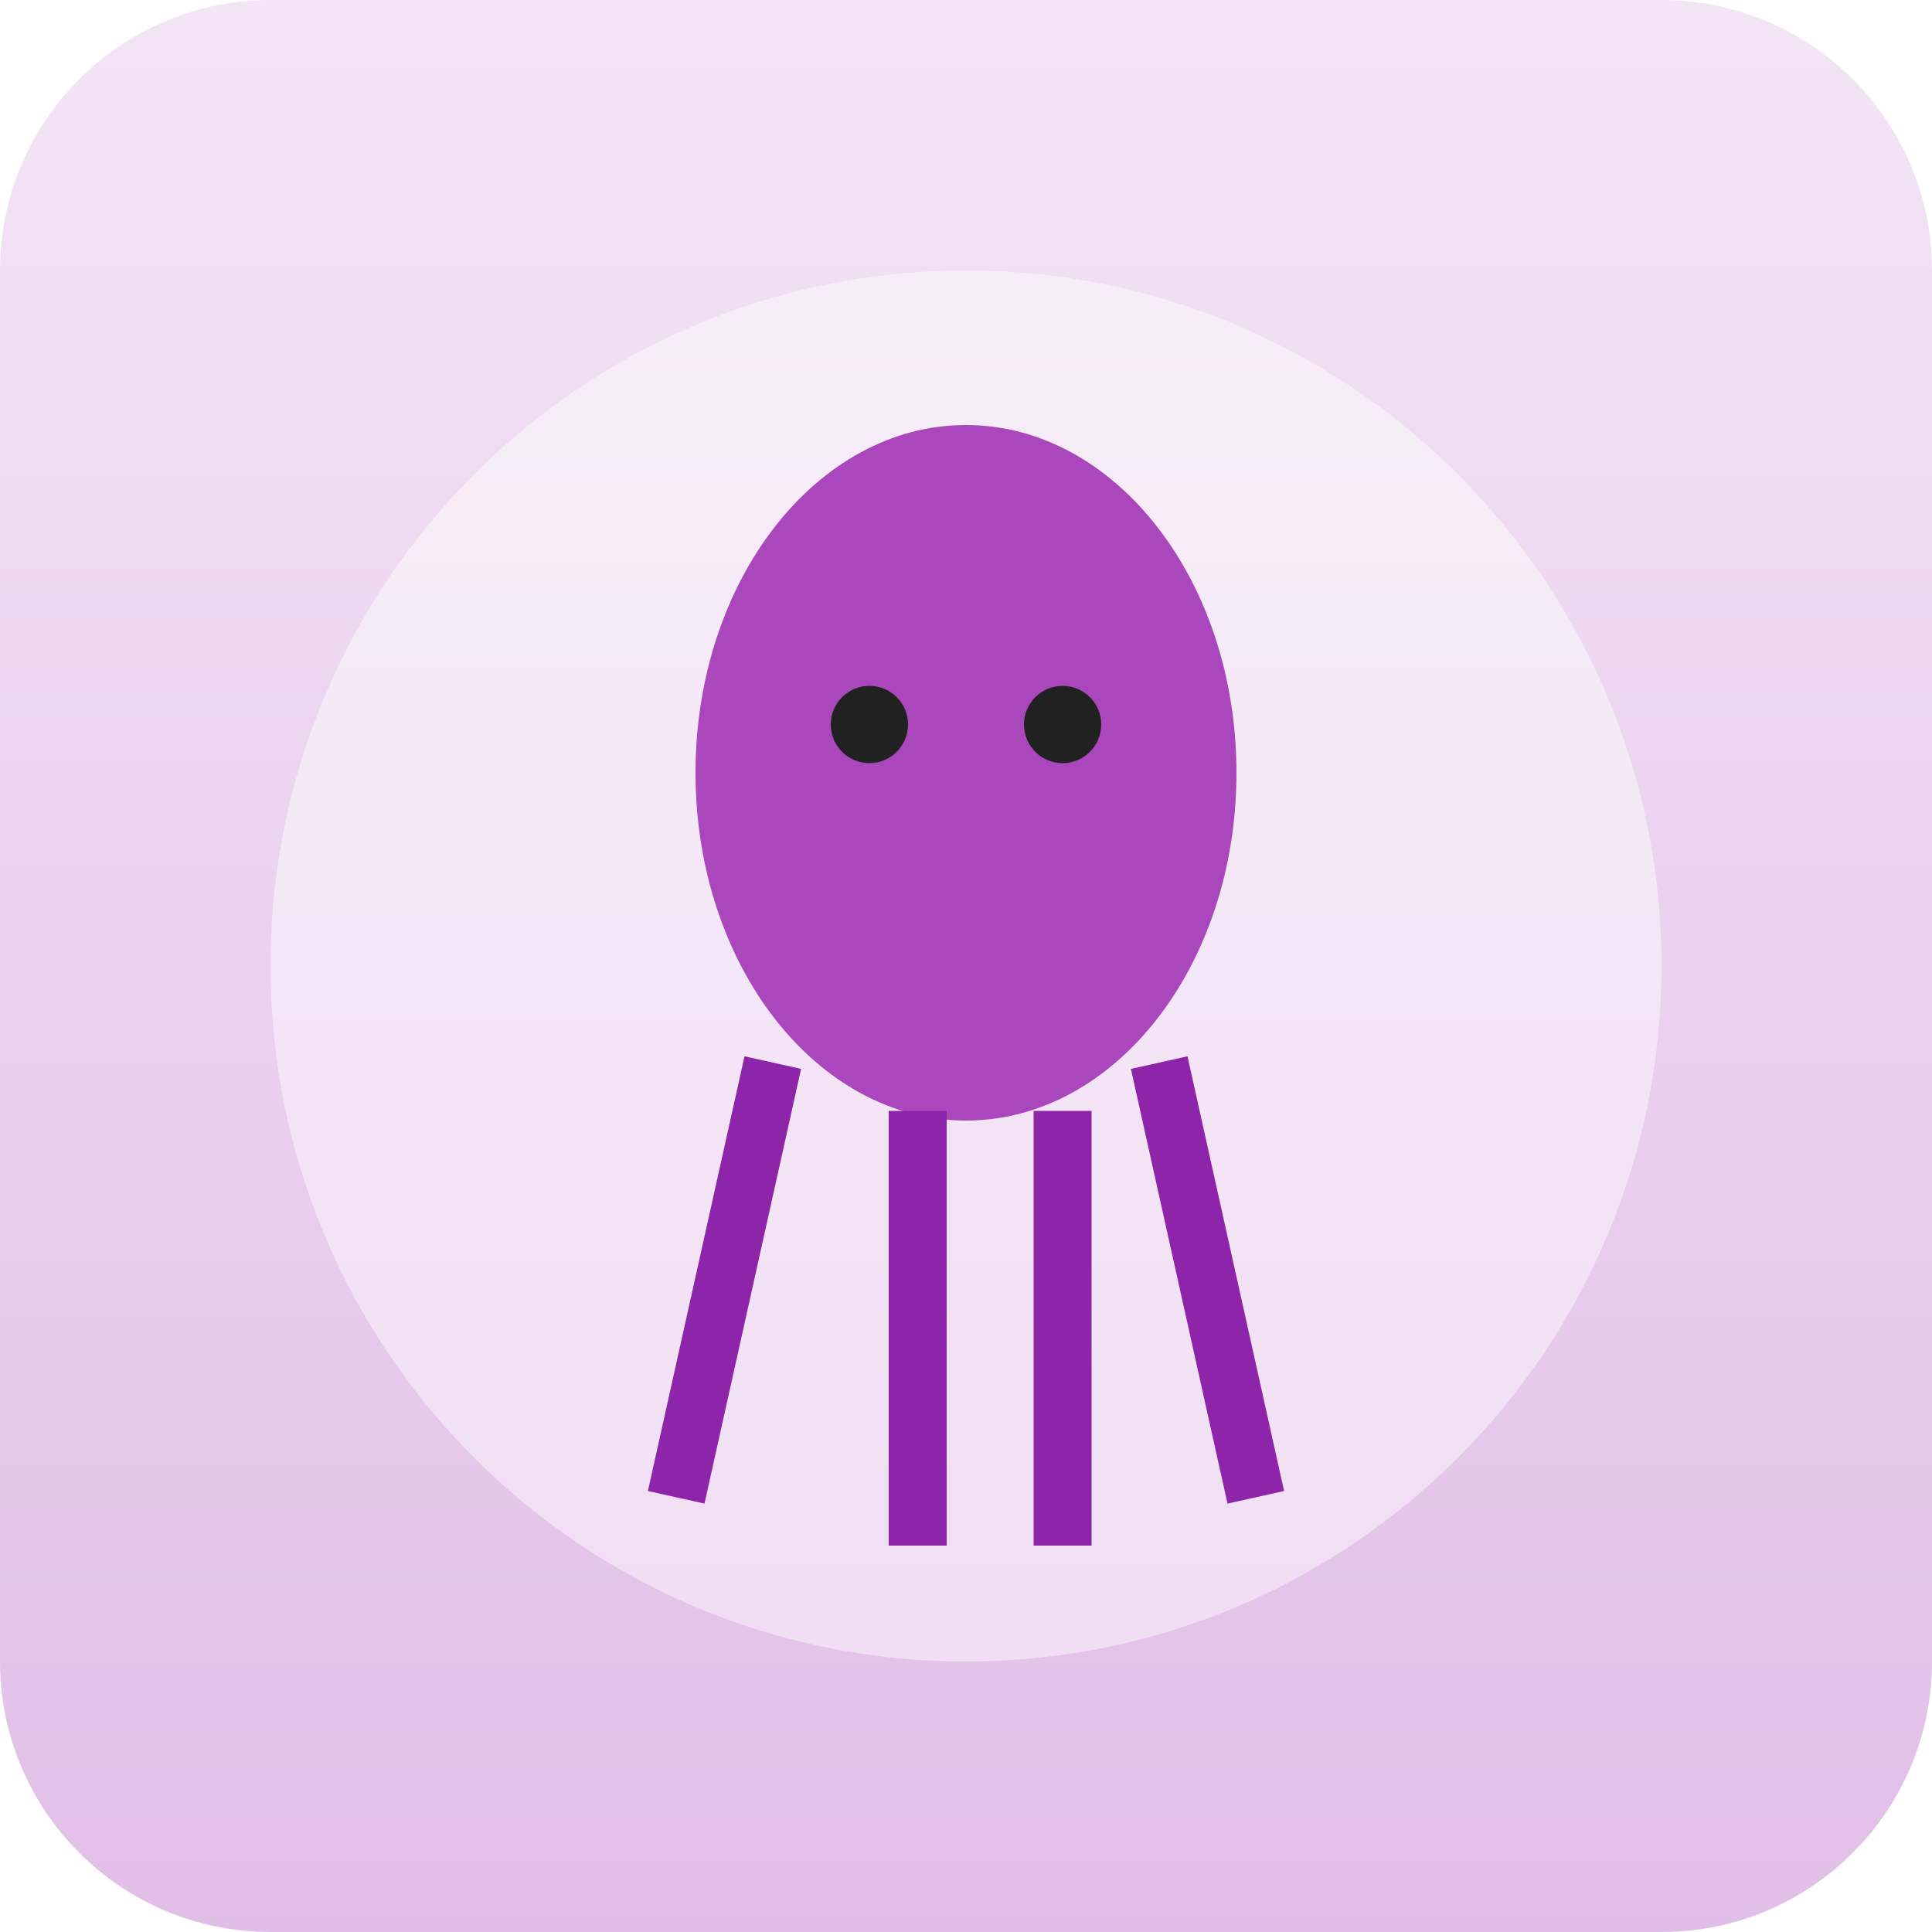
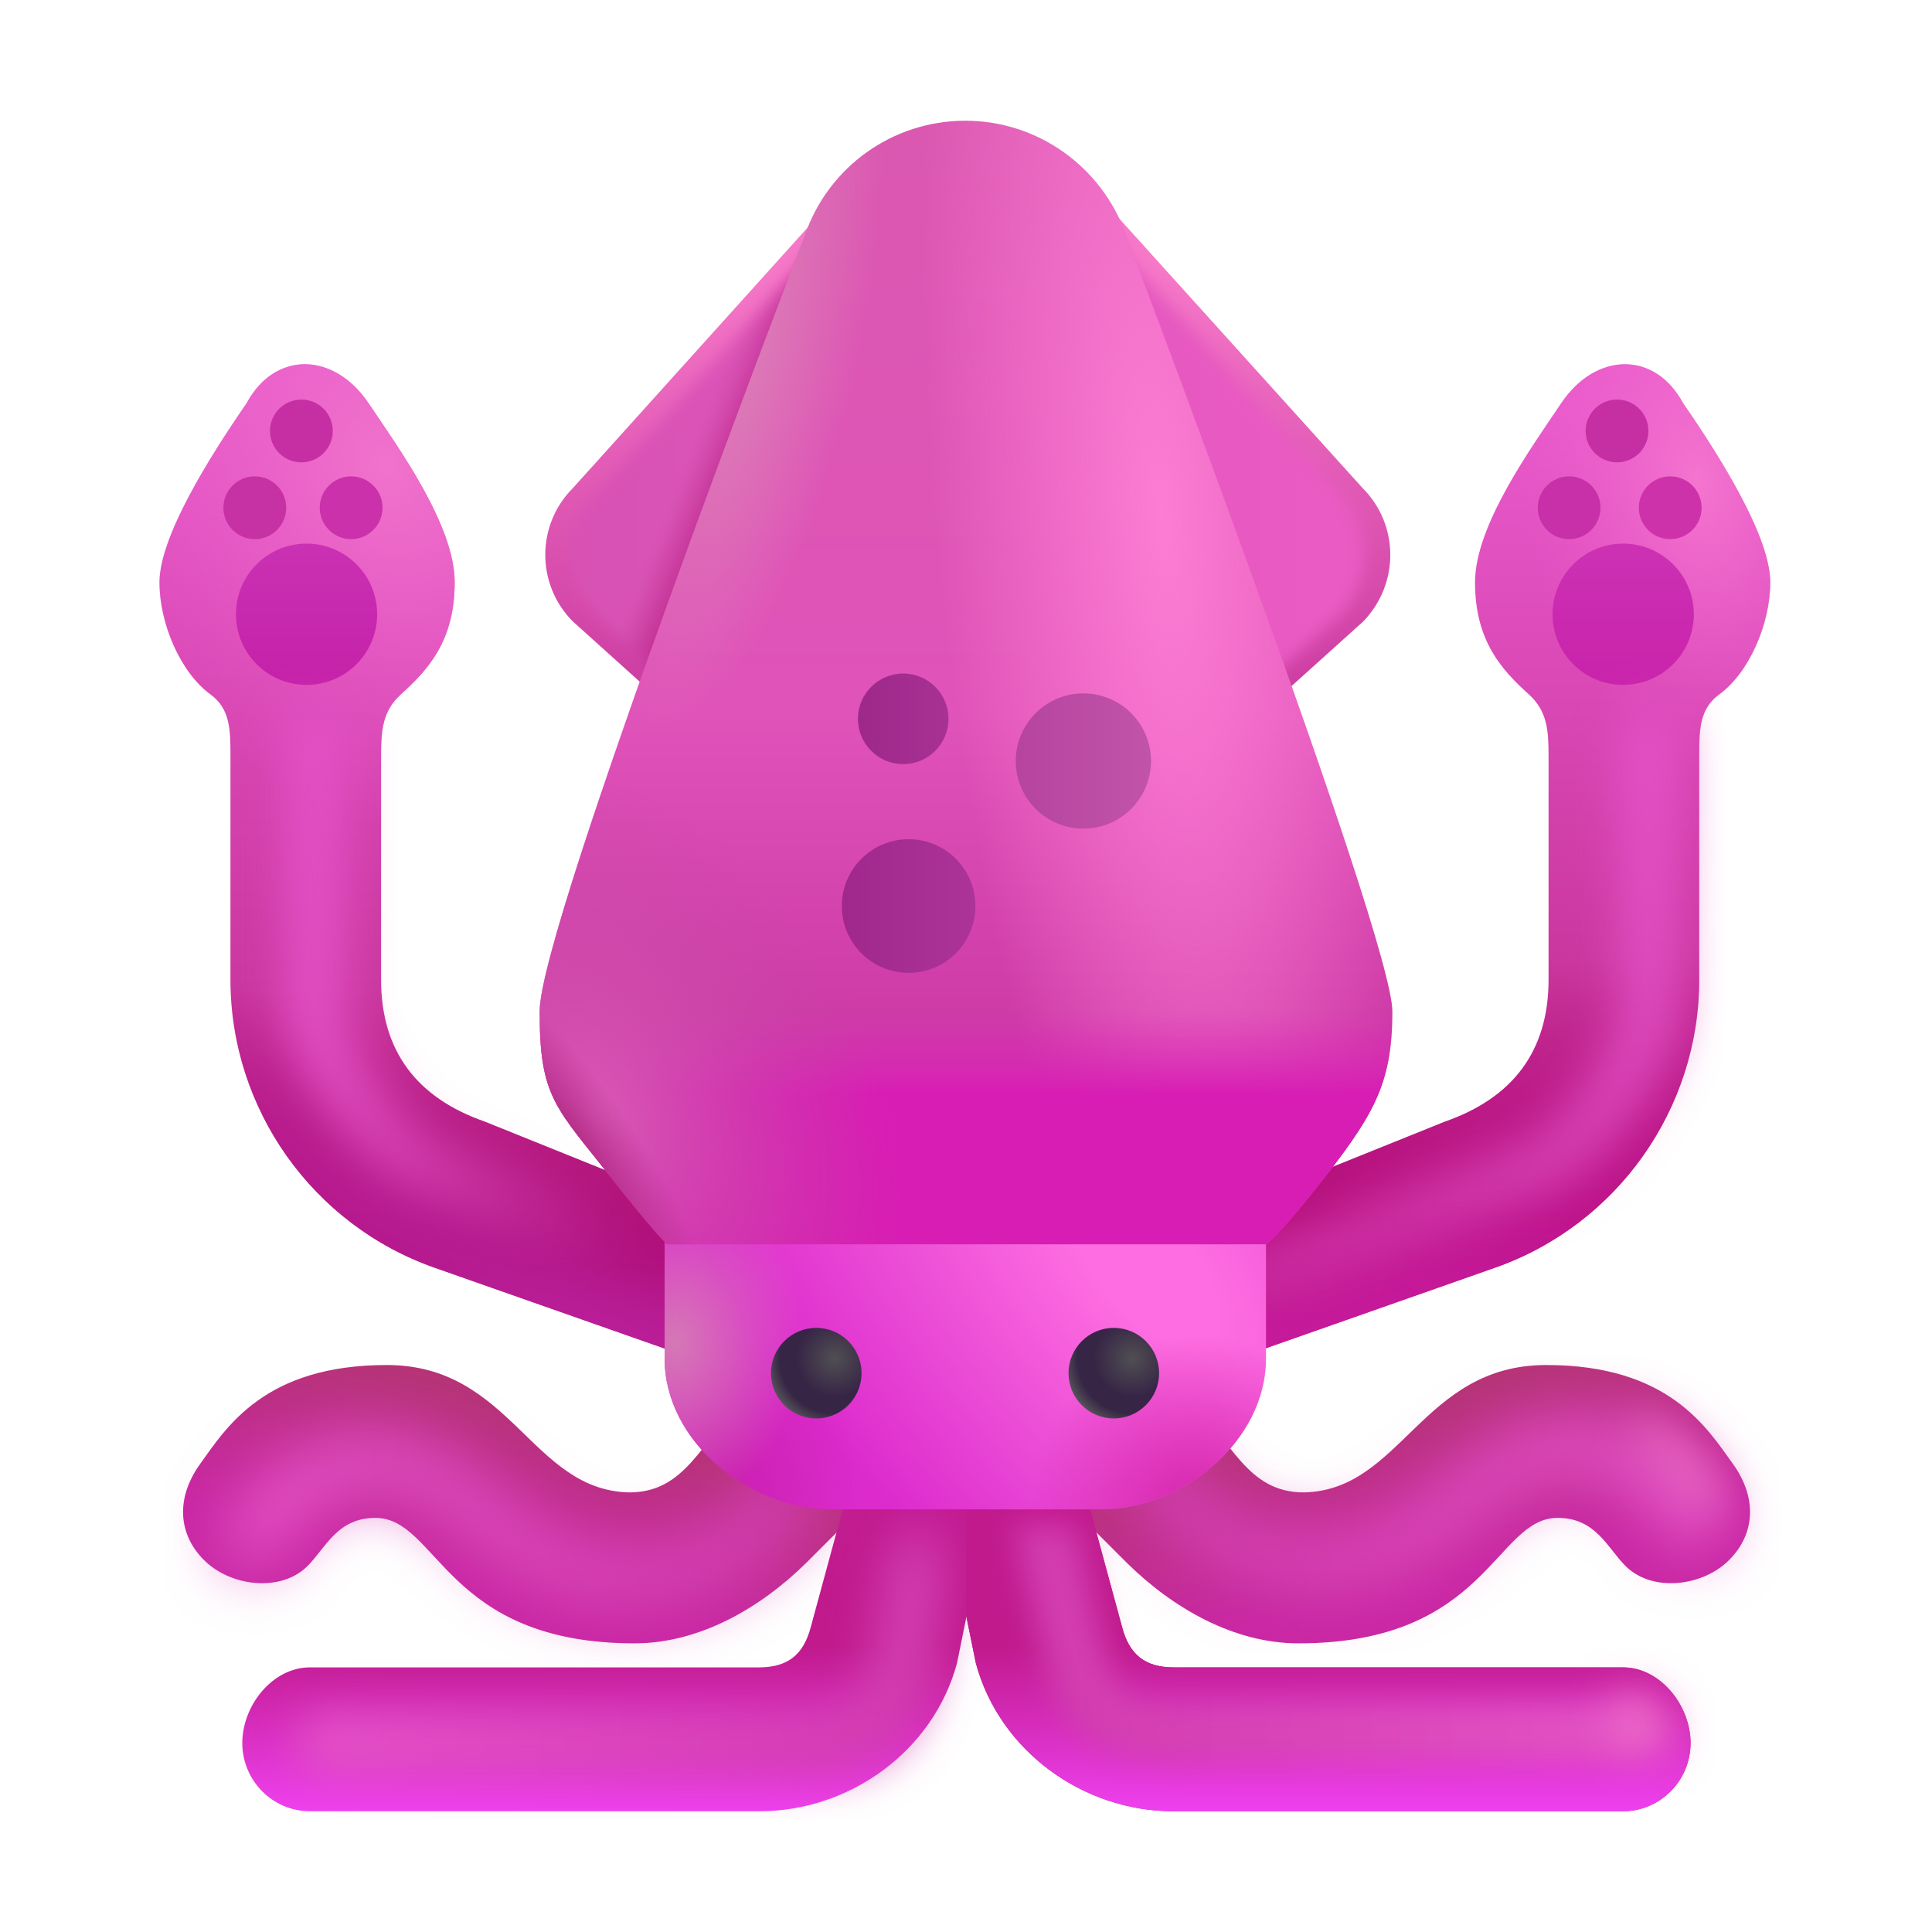
- <svg xmlns="http://www.w3.org/2000/svg" viewBox="0 0 200 200" role="img">
+ <svg xmlns="http://www.w3.org/2000/svg" width="32" height="32" viewBox="0 0 32 32" fill="none">
+   <path d="M2.641 9.646C2.641 8.891 3.462 7.582 4.086 6.676C4.556 5.806 5.533 5.831 6.102 6.676C6.604 7.422 7.531 8.702 7.531 9.646C7.531 10.625 7.081 11.1 6.641 11.5C6.331 11.78 6.312 12.106 6.312 12.526V16.226C6.312 17.416 6.911 18.188 8.031 18.578L12.141 20.234C12.731 20.444 13.037 21.206 12.837 21.786C12.677 22.246 12.237 22.536 11.777 22.536C11.657 22.536 11.527 22.516 11.407 22.476L7.197 20.996C5.177 20.286 3.817 18.366 3.817 16.226V12.526C3.817 12.096 3.817 11.742 3.484 11.5C2.993 11.142 2.641 10.335 2.641 9.646Z" fill="url(#paint0_linear_18_28271)" />
+   <path d="M2.641 9.646C2.641 8.891 3.462 7.582 4.086 6.676C4.556 5.806 5.533 5.831 6.102 6.676C6.604 7.422 7.531 8.702 7.531 9.646C7.531 10.625 7.081 11.1 6.641 11.5C6.331 11.78 6.312 12.106 6.312 12.526V16.226C6.312 17.416 6.911 18.188 8.031 18.578L12.141 20.234C12.731 20.444 13.037 21.206 12.837 21.786C12.677 22.246 12.237 22.536 11.777 22.536C11.657 22.536 11.527 22.516 11.407 22.476L7.197 20.996C5.177 20.286 3.817 18.366 3.817 16.226V12.526C3.817 12.096 3.817 11.742 3.484 11.5C2.993 11.142 2.641 10.335 2.641 9.646Z" fill="url(#paint1_radial_18_28271)" />
+   <path d="M2.641 9.646C2.641 8.891 3.462 7.582 4.086 6.676C4.556 5.806 5.533 5.831 6.102 6.676C6.604 7.422 7.531 8.702 7.531 9.646C7.531 10.625 7.081 11.1 6.641 11.5C6.331 11.78 6.312 12.106 6.312 12.526V16.226C6.312 17.416 6.911 18.188 8.031 18.578L12.141 20.234C12.731 20.444 13.037 21.206 12.837 21.786C12.677 22.246 12.237 22.536 11.777 22.536C11.657 22.536 11.527 22.516 11.407 22.476L7.197 20.996C5.177 20.286 3.817 18.366 3.817 16.226V12.526C3.817 12.096 3.817 11.742 3.484 11.5C2.993 11.142 2.641 10.335 2.641 9.646Z" fill="url(#paint2_radial_18_28271)" />
+   <path d="M5.077 11.344C5.724 11.344 6.247 10.82 6.247 10.174C6.247 9.528 5.724 9.004 5.077 9.004C4.431 9.004 3.908 9.528 3.908 10.174C3.908 10.82 4.431 11.344 5.077 11.344Z" fill="url(#paint3_linear_18_28271)" />
+   <path d="M5.816 8.93C6.103 8.93 6.336 8.697 6.336 8.41C6.336 8.123 6.103 7.89 5.816 7.89C5.529 7.89 5.296 8.123 5.296 8.41C5.296 8.697 5.529 8.93 5.816 8.93Z" fill="#CA31AA" />
+   <path d="M4.22 8.93C4.507 8.93 4.74 8.697 4.74 8.41C4.74 8.123 4.507 7.89 4.22 7.89C3.933 7.89 3.7 8.123 3.7 8.41C3.7 8.697 3.933 8.93 4.22 8.93Z" fill="#C631A3" />
+   <path d="M4.992 7.658C5.279 7.658 5.512 7.425 5.512 7.138C5.512 6.851 5.279 6.618 4.992 6.618C4.704 6.618 4.472 6.851 4.472 7.138C4.472 7.425 4.704 7.658 4.992 7.658Z" fill="#C62FA3" />
+   <path d="M29.321 9.646C29.321 8.891 28.5 7.582 27.876 6.676C27.406 5.806 26.429 5.831 25.86 6.676C25.358 7.422 24.431 8.702 24.431 9.646C24.431 10.625 24.881 11.1 25.321 11.5C25.631 11.78 25.649 12.106 25.649 12.526V16.226C25.649 17.416 25.051 18.188 23.931 18.578L19.821 20.234C19.231 20.444 18.925 21.206 19.125 21.786C19.285 22.246 19.725 22.536 20.185 22.536C20.305 22.536 20.435 22.516 20.555 22.476L24.765 20.996C26.785 20.286 28.145 18.366 28.145 16.226V12.526C28.145 12.096 28.145 11.742 28.478 11.5C28.969 11.142 29.321 10.335 29.321 9.646Z" fill="url(#paint4_linear_18_28271)" />
+   <path d="M29.321 9.646C29.321 8.891 28.5 7.582 27.876 6.676C27.406 5.806 26.429 5.831 25.86 6.676C25.358 7.422 24.431 8.702 24.431 9.646C24.431 10.625 24.881 11.1 25.321 11.5C25.631 11.78 25.649 12.106 25.649 12.526V16.226C25.649 17.416 25.051 18.188 23.931 18.578L19.821 20.234C19.231 20.444 18.925 21.206 19.125 21.786C19.285 22.246 19.725 22.536 20.185 22.536C20.305 22.536 20.435 22.516 20.555 22.476L24.765 20.996C26.785 20.286 28.145 18.366 28.145 16.226V12.526C28.145 12.096 28.145 11.742 28.478 11.5C28.969 11.142 29.321 10.335 29.321 9.646Z" fill="url(#paint5_radial_18_28271)" />
+   <path d="M29.321 9.646C29.321 8.891 28.5 7.582 27.876 6.676C27.406 5.806 26.429 5.831 25.86 6.676C25.358 7.422 24.431 8.702 24.431 9.646C24.431 10.625 24.881 11.1 25.321 11.5C25.631 11.78 25.649 12.106 25.649 12.526V16.226C25.649 17.416 25.051 18.188 23.931 18.578L19.821 20.234C19.231 20.444 18.925 21.206 19.125 21.786C19.285 22.246 19.725 22.536 20.185 22.536C20.305 22.536 20.435 22.516 20.555 22.476L24.765 20.996C26.785 20.286 28.145 18.366 28.145 16.226V12.526C28.145 12.096 28.145 11.742 28.478 11.5C28.969 11.142 29.321 10.335 29.321 9.646Z" fill="url(#paint6_radial_18_28271)" />
+   <path d="M26.884 11.344C26.238 11.344 25.715 10.82 25.715 10.174C25.715 9.528 26.238 9.004 26.884 9.004C27.531 9.004 28.055 9.528 28.055 10.174C28.055 10.82 27.531 11.344 26.884 11.344Z" fill="url(#paint7_linear_18_28271)" />
+   <path d="M25.989 8.93C25.702 8.93 25.47 8.697 25.47 8.41C25.47 8.123 25.702 7.89 25.989 7.89C26.277 7.89 26.509 8.123 26.509 8.41C26.509 8.697 26.277 8.93 25.989 8.93Z" fill="#C730A8" />
+   <path d="M27.664 8.93C27.377 8.93 27.144 8.697 27.144 8.41C27.144 8.123 27.377 7.89 27.664 7.89C27.951 7.89 28.184 8.123 28.184 8.41C28.184 8.697 27.951 8.93 27.664 8.93Z" fill="#CE32AA" />
+   <path d="M26.783 7.658C26.496 7.658 26.263 7.425 26.263 7.138C26.263 6.851 26.496 6.618 26.783 6.618C27.07 6.618 27.303 6.851 27.303 7.138C27.303 7.425 27.07 7.658 26.783 7.658Z" fill="#C62EA4" />
+   <path d="M10.51 27.219C7.375 27.219 7.258 25.141 6.219 25.141C5.586 25.141 5.397 25.634 5.094 25.938C4.654 26.378 3.819 26.28 3.379 25.84C2.939 25.4 2.918 24.8 3.313 24.25C3.75 23.641 4.383 22.609 6.406 22.609C8.469 22.609 8.799 24.685 10.422 24.719C11.359 24.719 11.608 23.884 12.328 23.164C12.768 22.724 13.94 22.83 14.38 23.27C14.82 23.71 14.82 24.42 14.38 24.86L13.36 25.88C12.59 26.64 11.58 27.219 10.51 27.219Z" fill="url(#paint8_linear_18_28271)" />
+   <path d="M21.508 27.219C24.643 27.219 24.76 25.141 25.799 25.141C26.432 25.141 26.62 25.634 26.924 25.938C27.364 26.378 28.199 26.28 28.639 25.84C29.079 25.4 29.1 24.8 28.705 24.25C28.268 23.641 27.635 22.609 25.611 22.609C23.549 22.609 23.218 24.685 21.596 24.719C20.658 24.719 20.41 23.884 19.689 23.164C19.25 22.724 18.078 22.83 17.638 23.27C17.198 23.71 17.198 24.42 17.638 24.86L18.658 25.88C19.428 26.64 20.438 27.219 21.508 27.219Z" fill="url(#paint9_linear_18_28271)" />
+   <g filter="url(#filter0_f_18_28271)">
+     <path d="M28.001 25.201C27.731 24.712 26.939 23.842 25.814 23.967C24.408 24.123 23.798 25.873 21.829 25.873C20.255 25.873 19.475 24.915 19.142 24.404" stroke="url(#paint10_linear_18_28271)" stroke-linecap="round" />
+   </g>
+   <path d="M5.133 30H12.58C14.08 30 15.461 28.997 15.851 27.547L16.014 26.745L16.014 23.955C16.014 22.555 14.773 21.978 14.4 23.375L13.43 26.945C13.31 27.405 13.05 27.617 12.57 27.617H5.133C4.513 27.617 4.013 28.25 4.013 28.87C4.013 29.49 4.513 30 5.133 30Z" fill="url(#paint11_linear_18_28271)" />
+   <path d="M26.881 30H19.434C17.934 30 16.553 28.997 16.163 27.547L16 26.745L16 23.955C16 22.555 17.242 21.978 17.614 23.375L18.584 26.945C18.704 27.405 18.964 27.617 19.444 27.617H26.881C27.501 27.617 28.001 28.25 28.001 28.87C28.001 29.49 27.501 30 26.881 30Z" fill="#C01A8D" />
+   <g filter="url(#filter1_f_18_28271)">
+     <path d="M5.219 12.219V16.719C5.219 17.344 6.188 19.031 7.297 19.422L11.625 21.062" stroke="url(#paint12_linear_18_28271)" stroke-linecap="round" />
+   </g>
+   <g filter="url(#filter2_f_18_28271)">
+     <path d="M5.406 28.875H13.062C13.5 28.812 14.433 29.031 14.812 27.969C15.062 27.269 15.167 25.615 15.25 25.281" stroke="url(#paint13_linear_18_28271)" stroke-linecap="round" />
+     <path d="M5.406 28.875H13.062C13.5 28.812 14.433 29.031 14.812 27.969C15.062 27.269 15.167 25.615 15.25 25.281" stroke="url(#paint14_linear_18_28271)" stroke-linecap="round" />
+   </g>
+   <g filter="url(#filter3_f_18_28271)">
+     <path d="M27.303 12.219V16.719C27.303 17.344 26.334 19.031 25.225 19.422L20.897 21.062" stroke="url(#paint15_linear_18_28271)" stroke-linecap="round" />
+   </g>
+   <path d="M26.881 30H19.434C17.934 30 16.553 28.997 16.163 27.547L16 26.745L16 23.955C16 22.555 17.242 21.978 17.614 23.375L18.584 26.945C18.704 27.405 18.964 27.617 19.444 27.617H26.881C27.501 27.617 28.001 28.25 28.001 28.87C28.001 29.49 27.501 30 26.881 30Z" fill="url(#paint16_linear_18_28271)" />
+   <g filter="url(#filter4_f_18_28271)">
+     <path d="M26.875 28.688H19.656C19.219 28.688 18.237 28.688 17.969 27.938C17.701 27.188 17.391 25.615 17.308 25.281" stroke="url(#paint17_linear_18_28271)" stroke-linecap="round" />
+     <path d="M26.875 28.688H19.656C19.219 28.688 18.237 28.688 17.969 27.938C17.701 27.188 17.391 25.615 17.308 25.281" stroke="url(#paint18_linear_18_28271)" stroke-linecap="round" />
+   </g>
+   <g filter="url(#filter5_f_18_28271)">
+     <path d="M4.203 25.453C4.474 24.963 5.266 24.094 6.391 24.219C7.797 24.375 8.406 26.125 10.375 26.125C11.95 26.125 12.729 25.167 13.062 24.656" stroke="url(#paint19_linear_18_28271)" stroke-linecap="round" />
+   </g>
+   <path d="M18.25 25H13.789C12.409 25 11.008 23.88 11.008 22.5V20.3H20.969V22.5C20.969 23.88 19.57 25 18.25 25Z" fill="url(#paint20_radial_18_28271)" />
+   <path d="M18.25 25H13.789C12.409 25 11.008 23.88 11.008 22.5V20.3H20.969V22.5C20.969 23.88 19.57 25 18.25 25Z" fill="url(#paint21_radial_18_28271)" />
+   <path d="M18.25 25H13.789C12.409 25 11.008 23.88 11.008 22.5V20.3H20.969V22.5C20.969 23.88 19.57 25 18.25 25Z" fill="url(#paint22_radial_18_28271)" />
+   <path d="M18.25 25H13.789C12.409 25 11.008 23.88 11.008 22.5V20.3H20.969V22.5C20.969 23.88 19.57 25 18.25 25Z" fill="url(#paint23_radial_18_28271)" />
+   <path d="M22.569 8.084L18.009 3.034C16.909 1.934 15.129 1.934 14.039 3.034L9.489 8.084C8.879 8.694 8.879 9.684 9.489 10.294L14.929 15.194C15.539 15.804 16.529 15.804 17.139 15.194L22.579 10.294C23.179 9.674 23.179 8.694 22.569 8.084Z" fill="url(#paint24_linear_18_28271)" />
+   <g filter="url(#filter6_f_18_28271)">
+     <path d="M22.163 8.136L17.887 3.4C16.855 2.368 15.185 2.368 14.163 3.4L9.895 8.136C9.323 8.708 9.323 9.637 9.895 10.209L14.998 14.805C15.57 15.377 16.498 15.377 17.07 14.805L22.173 10.209C22.736 9.628 22.736 8.708 22.163 8.136Z" fill="url(#paint25_linear_18_28271)" />
+     <path d="M22.163 8.136L17.887 3.4C16.855 2.368 15.185 2.368 14.163 3.4L9.895 8.136C9.323 8.708 9.323 9.637 9.895 10.209L14.998 14.805C15.57 15.377 16.498 15.377 17.07 14.805L22.173 10.209C22.736 9.628 22.736 8.708 22.163 8.136Z" fill="url(#paint26_linear_18_28271)" />
+   </g>
+   <path d="M15.986 2C14.786 2 13.725 2.76 13.334 3.89C13.334 3.89 8.938 15.312 8.938 16.75C8.938 18.188 9.205 18.337 10.156 19.547C10.844 20.422 11.047 20.609 11.047 20.609H20.977C20.977 20.609 21.188 20.453 21.761 19.73C22.737 18.499 23.062 17.984 23.062 16.75C23.062 15.516 18.649 3.89 18.649 3.89C18.248 2.76 17.187 2 15.986 2Z" fill="url(#paint27_linear_18_28271)" />
+   <path d="M15.986 2C14.786 2 13.725 2.76 13.334 3.89C13.334 3.89 8.938 15.312 8.938 16.75C8.938 18.188 9.205 18.337 10.156 19.547C10.844 20.422 11.047 20.609 11.047 20.609H20.977C20.977 20.609 21.188 20.453 21.761 19.73C22.737 18.499 23.062 17.984 23.062 16.75C23.062 15.516 18.649 3.89 18.649 3.89C18.248 2.76 17.187 2 15.986 2Z" fill="url(#paint28_radial_18_28271)" />
+   <path d="M15.986 2C14.786 2 13.725 2.76 13.334 3.89C13.334 3.89 8.938 15.312 8.938 16.75C8.938 18.188 9.205 18.337 10.156 19.547C10.844 20.422 11.047 20.609 11.047 20.609H20.977C20.977 20.609 21.188 20.453 21.761 19.73C22.737 18.499 23.062 17.984 23.062 16.75C23.062 15.516 18.649 3.89 18.649 3.89C18.248 2.76 17.187 2 15.986 2Z" fill="url(#paint29_linear_18_28271)" />
+   <path d="M15.986 2C14.786 2 13.725 2.76 13.334 3.89C13.334 3.89 8.938 15.312 8.938 16.75C8.938 18.188 9.205 18.337 10.156 19.547C10.844 20.422 11.047 20.609 11.047 20.609H20.977C20.977 20.609 21.188 20.453 21.761 19.73C22.737 18.499 23.062 17.984 23.062 16.75C23.062 15.516 18.649 3.89 18.649 3.89C18.248 2.76 17.187 2 15.986 2Z" fill="url(#paint30_radial_18_28271)" />
+   <path d="M15.986 2C14.786 2 13.725 2.76 13.334 3.89C13.334 3.89 8.938 15.312 8.938 16.75C8.938 18.188 9.205 18.337 10.156 19.547C10.844 20.422 11.047 20.609 11.047 20.609H20.977C20.977 20.609 21.188 20.453 21.761 19.73C22.737 18.499 23.062 17.984 23.062 16.75C23.062 15.516 18.649 3.89 18.649 3.89C18.248 2.76 17.187 2 15.986 2Z" fill="url(#paint31_radial_18_28271)" />
+   <path d="M15.986 2C14.786 2 13.725 2.76 13.334 3.89C13.334 3.89 8.938 15.312 8.938 16.75C8.938 18.188 9.205 18.337 10.156 19.547C10.844 20.422 11.047 20.609 11.047 20.609H20.977C20.977 20.609 21.188 20.453 21.761 19.73C22.737 18.499 23.062 17.984 23.062 16.75C23.062 15.516 18.649 3.89 18.649 3.89C18.248 2.76 17.187 2 15.986 2Z" fill="url(#paint32_radial_18_28271)" />
+   <path d="M17.944 13.725C18.563 13.725 19.064 13.223 19.064 12.605C19.064 11.986 18.563 11.485 17.944 11.485C17.326 11.485 16.824 11.986 16.824 12.605C16.824 13.223 17.326 13.725 17.944 13.725Z" fill="url(#paint33_linear_18_28271)" />
+   <path d="M14.96 12.656C15.374 12.656 15.71 12.32 15.71 11.906C15.71 11.492 15.374 11.156 14.96 11.156C14.546 11.156 14.21 11.492 14.21 11.906C14.21 12.32 14.546 12.656 14.96 12.656Z" fill="url(#paint34_linear_18_28271)" />
+   <path d="M15.05 16.114C15.661 16.114 16.156 15.618 16.156 15.007C16.156 14.396 15.661 13.9 15.05 13.9C14.438 13.9 13.943 14.396 13.943 15.007C13.943 15.618 14.438 16.114 15.05 16.114Z" fill="url(#paint35_linear_18_28271)" />
+   <path d="M13.52 23.494C13.934 23.494 14.27 23.158 14.27 22.744C14.27 22.33 13.934 21.994 13.52 21.994C13.105 21.994 12.77 22.33 12.77 22.744C12.77 23.158 13.105 23.494 13.52 23.494Z" fill="url(#paint36_radial_18_28271)" />
+   <path d="M18.448 23.494C18.862 23.494 19.198 23.158 19.198 22.744C19.198 22.33 18.862 21.994 18.448 21.994C18.034 21.994 17.698 22.33 17.698 22.744C17.698 23.158 18.034 23.494 18.448 23.494Z" fill="url(#paint37_radial_18_28271)" />
+   <g filter="url(#filter7_f_18_28271)">
+     <ellipse cx="27.188" cy="28.532" rx="0.566" ry="0.375" transform="rotate(46.7794 27.1884 28.5316)" fill="#EE71C8" />
+   </g>
+   <g filter="url(#filter8_f_18_28271)">
+     <path d="M28.453 25.125C28.302 25.267 27.98 24.728 27.766 24.5C27.551 24.272 26.88 23.548 27.031 23.406C27.182 23.265 27.958 23.944 28.172 24.172C28.386 24.4 28.604 24.983 28.453 25.125Z" fill="#EE71C8" />
+   </g>
  <defs>
-     <linearGradient id="bg" x1="0" y1="0" x2="0" y2="1">
-       <stop offset="0%" stop-color="#F3E5F5" />
-       <stop offset="100%" stop-color="#E1BEE7" />
-     </linearGradient>
+     <filter id="filter0_f_18_28271" x="17.642" y="22.455" width="11.86" height="4.918" filterUnits="userSpaceOnUse" color-interpolation-filters="sRGB">
+       <feFlood flood-opacity="0" result="BackgroundImageFix" />
+       <feBlend mode="normal" in="SourceGraphic" in2="BackgroundImageFix" result="shape" />
+       <feGaussianBlur stdDeviation="0.5" result="effect1_foregroundBlur_18_28271" />
+     </filter>
+     <filter id="filter1_f_18_28271" x="3.969" y="10.969" width="8.906" height="11.344" filterUnits="userSpaceOnUse" color-interpolation-filters="sRGB">
+       <feFlood flood-opacity="0" result="BackgroundImageFix" />
+       <feBlend mode="normal" in="SourceGraphic" in2="BackgroundImageFix" result="shape" />
+       <feGaussianBlur stdDeviation="0.375" result="effect1_foregroundBlur_18_28271" />
+     </filter>
+     <filter id="filter2_f_18_28271" x="4.156" y="24.031" width="12.344" height="6.094" filterUnits="userSpaceOnUse" color-interpolation-filters="sRGB">
+       <feFlood flood-opacity="0" result="BackgroundImageFix" />
+       <feBlend mode="normal" in="SourceGraphic" in2="BackgroundImageFix" result="shape" />
+       <feGaussianBlur stdDeviation="0.375" result="effect1_foregroundBlur_18_28271" />
+     </filter>
+     <filter id="filter3_f_18_28271" x="19.647" y="10.969" width="8.906" height="11.344" filterUnits="userSpaceOnUse" color-interpolation-filters="sRGB">
+       <feFlood flood-opacity="0" result="BackgroundImageFix" />
+       <feBlend mode="normal" in="SourceGraphic" in2="BackgroundImageFix" result="shape" />
+       <feGaussianBlur stdDeviation="0.375" result="effect1_foregroundBlur_18_28271" />
+     </filter>
+     <filter id="filter4_f_18_28271" x="16.308" y="24.281" width="11.568" height="5.406" filterUnits="userSpaceOnUse" color-interpolation-filters="sRGB">
+       <feFlood flood-opacity="0" result="BackgroundImageFix" />
+       <feBlend mode="normal" in="SourceGraphic" in2="BackgroundImageFix" result="shape" />
+       <feGaussianBlur stdDeviation="0.25" result="effect1_foregroundBlur_18_28271" />
+     </filter>
+     <filter id="filter5_f_18_28271" x="2.703" y="22.706" width="11.86" height="4.918" filterUnits="userSpaceOnUse" color-interpolation-filters="sRGB">
+       <feFlood flood-opacity="0" result="BackgroundImageFix" />
+       <feBlend mode="normal" in="SourceGraphic" in2="BackgroundImageFix" result="shape" />
+       <feGaussianBlur stdDeviation="0.5" result="effect1_foregroundBlur_18_28271" />
+     </filter>
+     <filter id="filter6_f_18_28271" x="9.216" y="2.376" width="13.627" height="13.108" filterUnits="userSpaceOnUse" color-interpolation-filters="sRGB">
+       <feFlood flood-opacity="0" result="BackgroundImageFix" />
+       <feBlend mode="normal" in="SourceGraphic" in2="BackgroundImageFix" result="shape" />
+       <feGaussianBlur stdDeviation="0.125" result="effect1_foregroundBlur_18_28271" />
+     </filter>
+     <filter id="filter7_f_18_28271" x="25.964" y="27.295" width="2.449" height="2.472" filterUnits="userSpaceOnUse" color-interpolation-filters="sRGB">
+       <feFlood flood-opacity="0" result="BackgroundImageFix" />
+       <feBlend mode="normal" in="SourceGraphic" in2="BackgroundImageFix" result="shape" />
+       <feGaussianBlur stdDeviation="0.375" result="effect1_foregroundBlur_18_28271" />
+     </filter>
+     <filter id="filter8_f_18_28271" x="26.259" y="22.637" width="2.994" height="3.261" filterUnits="userSpaceOnUse" color-interpolation-filters="sRGB">
+       <feFlood flood-opacity="0" result="BackgroundImageFix" />
+       <feBlend mode="normal" in="SourceGraphic" in2="BackgroundImageFix" result="shape" />
+       <feGaussianBlur stdDeviation="0.375" result="effect1_foregroundBlur_18_28271" />
+     </filter>
+     <linearGradient id="paint0_linear_18_28271" x1="7.769" y1="6.033" x2="7.769" y2="22.536" gradientUnits="userSpaceOnUse">
+       <stop stop-color="#E95ACB" />
+       <stop offset="0.627" stop-color="#CA379F" />
+       <stop offset="0.907" stop-color="#A5035F" />
+       <stop offset="1" stop-color="#B91B92" />
+     </linearGradient>
+     <radialGradient id="paint1_radial_18_28271" cx="0" cy="0" r="1" gradientUnits="userSpaceOnUse" gradientTransform="translate(10.3125 22.0625) rotate(112.443) scale(3.11059 25.4486)">
+       <stop stop-color="#B91E98" />
+       <stop offset="1" stop-color="#B81790" stop-opacity="0" />
+     </radialGradient>
+     <radialGradient id="paint2_radial_18_28271" cx="0" cy="0" r="1" gradientUnits="userSpaceOnUse" gradientTransform="translate(6.375 7.6875) rotate(64.6803) scale(6.43021 4.98968)">
+       <stop stop-color="#F073CB" />
+       <stop offset="1" stop-color="#E95ACC" stop-opacity="0" />
+     </radialGradient>
+     <linearGradient id="paint3_linear_18_28271" x1="5.077" y1="9.004" x2="5.077" y2="11.344" gradientUnits="userSpaceOnUse">
+       <stop stop-color="#CA31B3" />
+       <stop offset="1" stop-color="#C521A9" />
+     </linearGradient>
+     <linearGradient id="paint4_linear_18_28271" x1="24.193" y1="6.033" x2="24.193" y2="22.536" gradientUnits="userSpaceOnUse">
+       <stop offset="0.047" stop-color="#E95ACB" />
+       <stop offset="0.596" stop-color="#CA379F" />
+       <stop offset="0.858" stop-color="#A5035F" />
+       <stop offset="1" stop-color="#B91B92" />
+     </linearGradient>
+     <radialGradient id="paint5_radial_18_28271" cx="0" cy="0" r="1" gradientUnits="userSpaceOnUse" gradientTransform="translate(22.5312 22.2812) rotate(68.5039) scale(4.53413 16.231)">
+       <stop stop-color="#C8199D" />
+       <stop offset="1" stop-color="#C6199B" stop-opacity="0" />
+     </radialGradient>
+     <radialGradient id="paint6_radial_18_28271" cx="0" cy="0" r="1" gradientUnits="userSpaceOnUse" gradientTransform="translate(28.125 8) rotate(81.0274) scale(4.80885 2.98891)">
+       <stop stop-color="#F475CE" />
+       <stop offset="1" stop-color="#EB5BCD" stop-opacity="0" />
+     </radialGradient>
+     <linearGradient id="paint7_linear_18_28271" x1="26.884" y1="9.004" x2="26.884" y2="11.344" gradientUnits="userSpaceOnUse">
+       <stop stop-color="#CC31B4" />
+       <stop offset="1" stop-color="#C923AB" />
+     </linearGradient>
+     <linearGradient id="paint8_linear_18_28271" x1="9.5" y1="22.609" x2="8.438" y2="26.812" gradientUnits="userSpaceOnUse">
+       <stop offset="0.193" stop-color="#B63377" />
+       <stop offset="0.863" stop-color="#C926A3" />
+     </linearGradient>
+     <linearGradient id="paint9_linear_18_28271" x1="22.518" y1="22.609" x2="23.58" y2="26.812" gradientUnits="userSpaceOnUse">
+       <stop offset="0.193" stop-color="#B63377" />
+       <stop offset="0.863" stop-color="#C926A3" />
+     </linearGradient>
+     <linearGradient id="paint10_linear_18_28271" x1="19.44" y1="24.313" x2="27.858" y2="24.313" gradientUnits="userSpaceOnUse">
+       <stop stop-color="#D23DB0" />
+       <stop offset="1" stop-color="#E352C5" />
+     </linearGradient>
+     <linearGradient id="paint11_linear_18_28271" x1="10.014" y1="22.572" x2="10.014" y2="30" gradientUnits="userSpaceOnUse">
+       <stop offset="0.63" stop-color="#C01A8D" />
+       <stop offset="1" stop-color="#EE40EF" />
+     </linearGradient>
+     <linearGradient id="paint12_linear_18_28271" x1="11.416" y1="12.96" x2="5.5" y2="12.219" gradientUnits="userSpaceOnUse">
+       <stop offset="0.036" stop-color="#DC52BA" stop-opacity="0" />
+       <stop offset="1" stop-color="#E350C6" />
+     </linearGradient>
+     <linearGradient id="paint13_linear_18_28271" x1="14.92" y1="26.183" x2="5.617" y2="26.183" gradientUnits="userSpaceOnUse">
+       <stop stop-color="#D23DB0" />
+       <stop offset="1" stop-color="#E352C5" />
+     </linearGradient>
+     <linearGradient id="paint14_linear_18_28271" x1="14.906" y1="24.906" x2="14.906" y2="26.469" gradientUnits="userSpaceOnUse">
+       <stop stop-color="#C51A9D" />
+       <stop offset="0.62" stop-color="#BB0986" stop-opacity="0" />
+     </linearGradient>
+     <linearGradient id="paint15_linear_18_28271" x1="14.125" y1="22.438" x2="27.022" y2="12.219" gradientUnits="userSpaceOnUse">
+       <stop offset="0.036" stop-color="#DC52BA" stop-opacity="0" />
+       <stop offset="1" stop-color="#E350C6" />
+     </linearGradient>
+     <linearGradient id="paint16_linear_18_28271" x1="22.001" y1="22.572" x2="22.001" y2="30" gradientUnits="userSpaceOnUse">
+       <stop offset="0.63" stop-color="#C01A8D" />
+       <stop offset="1" stop-color="#EE40EF" />
+     </linearGradient>
+     <linearGradient id="paint17_linear_18_28271" x1="17.637" y1="26.183" x2="26.941" y2="26.183" gradientUnits="userSpaceOnUse">
+       <stop stop-color="#D23DB0" />
+       <stop offset="1" stop-color="#E352C5" />
+     </linearGradient>
+     <linearGradient id="paint18_linear_18_28271" x1="17.906" y1="25" x2="17.906" y2="26.156" gradientUnits="userSpaceOnUse">
+       <stop stop-color="#C3128C" />
+       <stop offset="0.419" stop-color="#C71D96" stop-opacity="0" />
+     </linearGradient>
+     <linearGradient id="paint19_linear_18_28271" x1="12.764" y1="24.564" x2="4.347" y2="24.564" gradientUnits="userSpaceOnUse">
+       <stop stop-color="#D23DB0" />
+       <stop offset="1" stop-color="#E352C5" />
+     </linearGradient>
+     <radialGradient id="paint20_radial_18_28271" cx="0" cy="0" r="1" gradientUnits="userSpaceOnUse" gradientTransform="translate(18.9375 20.875) rotate(139.728) scale(5.89789 12.4997)">
+       <stop offset="0.132" stop-color="#FE6DE1" />
+       <stop offset="0.52" stop-color="#ED50D7" />
+       <stop offset="1" stop-color="#DC2ACD" />
+     </radialGradient>
+     <radialGradient id="paint21_radial_18_28271" cx="0" cy="0" r="1" gradientUnits="userSpaceOnUse" gradientTransform="translate(19.8125 25.0001) rotate(-180) scale(2.75 2.87222)">
+       <stop stop-color="#D627AC" />
+       <stop offset="1" stop-color="#D320AB" stop-opacity="0" />
+     </radialGradient>
+     <radialGradient id="paint22_radial_18_28271" cx="0" cy="0" r="1" gradientUnits="userSpaceOnUse" gradientTransform="translate(11.6875 24.6875) rotate(39.9869) scale(2.52874 2.64113)">
+       <stop stop-color="#C81EAC" />
+       <stop offset="1" stop-color="#C620AA" stop-opacity="0" />
+     </radialGradient>
+     <radialGradient id="paint23_radial_18_28271" cx="0" cy="0" r="1" gradientUnits="userSpaceOnUse" gradientTransform="translate(11.1875 22.25) rotate(93.7384) scale(2.75591 2.14043)">
+       <stop stop-color="#D578B5" />
+       <stop offset="1" stop-color="#D578B5" stop-opacity="0" />
+     </radialGradient>
+     <linearGradient id="paint24_linear_18_28271" x1="16.03" y1="2.209" x2="16.03" y2="12.25" gradientUnits="userSpaceOnUse">
+       <stop offset="0.222" stop-color="#F678C8" />
+       <stop offset="1" stop-color="#C8369E" />
+     </linearGradient>
+     <linearGradient id="paint25_linear_18_28271" x1="10.25" y1="8.93" x2="21.812" y2="8.93" gradientUnits="userSpaceOnUse">
+       <stop stop-color="#D852B5" />
+       <stop offset="1" stop-color="#EA5BC3" />
+     </linearGradient>
+     <linearGradient id="paint26_linear_18_28271" x1="12.656" y1="7.688" x2="11.609" y2="7.266" gradientUnits="userSpaceOnUse">
+       <stop stop-color="#C13692" stop-opacity="0" />
+       <stop offset="0.426" stop-color="#C12D91" />
+       <stop offset="1" stop-color="#C13493" stop-opacity="0" />
+     </linearGradient>
+     <linearGradient id="paint27_linear_18_28271" x1="16" y1="2" x2="16" y2="18.75" gradientUnits="userSpaceOnUse">
+       <stop stop-color="#DA58B0" />
+       <stop offset="0.585" stop-color="#E053B9" />
+       <stop offset="1" stop-color="#C732A0" />
+     </linearGradient>
+     <radialGradient id="paint28_radial_18_28271" cx="0" cy="0" r="1" gradientUnits="userSpaceOnUse" gradientTransform="translate(19.25 8.5625) rotate(85.0939) scale(14.6161 3.77784)">
+       <stop stop-color="#FC7DD3" />
+       <stop offset="1" stop-color="#FE7CD4" stop-opacity="0" />
+     </radialGradient>
+     <linearGradient id="paint29_linear_18_28271" x1="16" y1="15.688" x2="16" y2="20.609" gradientUnits="userSpaceOnUse">
+       <stop offset="0.216" stop-color="#DD31BC" stop-opacity="0" />
+       <stop offset="0.495" stop-color="#D81DB4" />
+     </linearGradient>
+     <radialGradient id="paint30_radial_18_28271" cx="0" cy="0" r="1" gradientUnits="userSpaceOnUse" gradientTransform="translate(12.25 5.8125) rotate(102.953) scale(6.41318 1.9693)">
+       <stop stop-color="#DC7EB7" />
+       <stop offset="1" stop-color="#DD81B9" stop-opacity="0" />
+     </radialGradient>
+     <radialGradient id="paint31_radial_18_28271" cx="0" cy="0" r="1" gradientUnits="userSpaceOnUse" gradientTransform="translate(9.875 18.5) rotate(60.0378) scale(6.13201 4.65436)">
+       <stop stop-color="#D95AB5" />
+       <stop offset="1" stop-color="#C045A0" stop-opacity="0" />
+     </radialGradient>
+     <radialGradient id="paint32_radial_18_28271" cx="0" cy="0" r="1" gradientUnits="userSpaceOnUse" gradientTransform="translate(9.375 18.9375) rotate(54.7824) scale(3.90162 1.06408)">
+       <stop stop-color="#AC257D" />
+       <stop offset="1" stop-color="#B22B88" stop-opacity="0" />
+     </radialGradient>
+     <linearGradient id="paint33_linear_18_28271" x1="16.824" y1="12.787" x2="19.064" y2="12.787" gradientUnits="userSpaceOnUse">
+       <stop stop-color="#B644A0" />
+       <stop offset="1" stop-color="#C154A8" />
+     </linearGradient>
+     <linearGradient id="paint34_linear_18_28271" x1="14.344" y1="11.906" x2="15.71" y2="11.906" gradientUnits="userSpaceOnUse">
+       <stop stop-color="#9E298B" />
+       <stop offset="1" stop-color="#A83194" />
+     </linearGradient>
+     <linearGradient id="paint35_linear_18_28271" x1="13.943" y1="15.188" x2="16.156" y2="15.188" gradientUnits="userSpaceOnUse">
+       <stop stop-color="#A0288D" />
+       <stop offset="1" stop-color="#AC3498" />
+     </linearGradient>
+     <radialGradient id="paint36_radial_18_28271" cx="0" cy="0" r="1" gradientUnits="userSpaceOnUse" gradientTransform="translate(13.8281 22.5) rotate(153.347) scale(1.18428)">
+       <stop stop-color="#504F52" />
+       <stop offset="0.537" stop-color="#372546" />
+       <stop offset="0.769" stop-color="#362545" />
+       <stop offset="0.996" stop-color="#5A595B" />
+     </radialGradient>
+     <radialGradient id="paint37_radial_18_28271" cx="0" cy="0" r="1" gradientUnits="userSpaceOnUse" gradientTransform="translate(18.7567 22.5) rotate(153.347) scale(1.18428)">
+       <stop stop-color="#504F52" />
+       <stop offset="0.537" stop-color="#372546" />
+       <stop offset="0.769" stop-color="#362545" />
+       <stop offset="0.996" stop-color="#5A595B" />
+     </radialGradient>
  </defs>
-   <rect width="200" height="200" rx="28" fill="url(#bg)" />
-   <circle cx="100" cy="100" r="72" fill="rgba(255,255,255,0.45)" />
-   <ellipse cx="100" cy="80" rx="28" ry="36" fill="#AB47BC" />
-   <path d="M80 110 L70 155" stroke="#8E24AA" stroke-width="6" />
-   <path d="M95 115 L95 160" stroke="#8E24AA" stroke-width="6" />
-   <path d="M110 115 L110 160" stroke="#8E24AA" stroke-width="6" />
-   <path d="M120 110 L130 155" stroke="#8E24AA" stroke-width="6" />
-   <circle cx="90" cy="75" r="4" fill="#212121" />
-   <circle cx="110" cy="75" r="4" fill="#212121" />
</svg>
